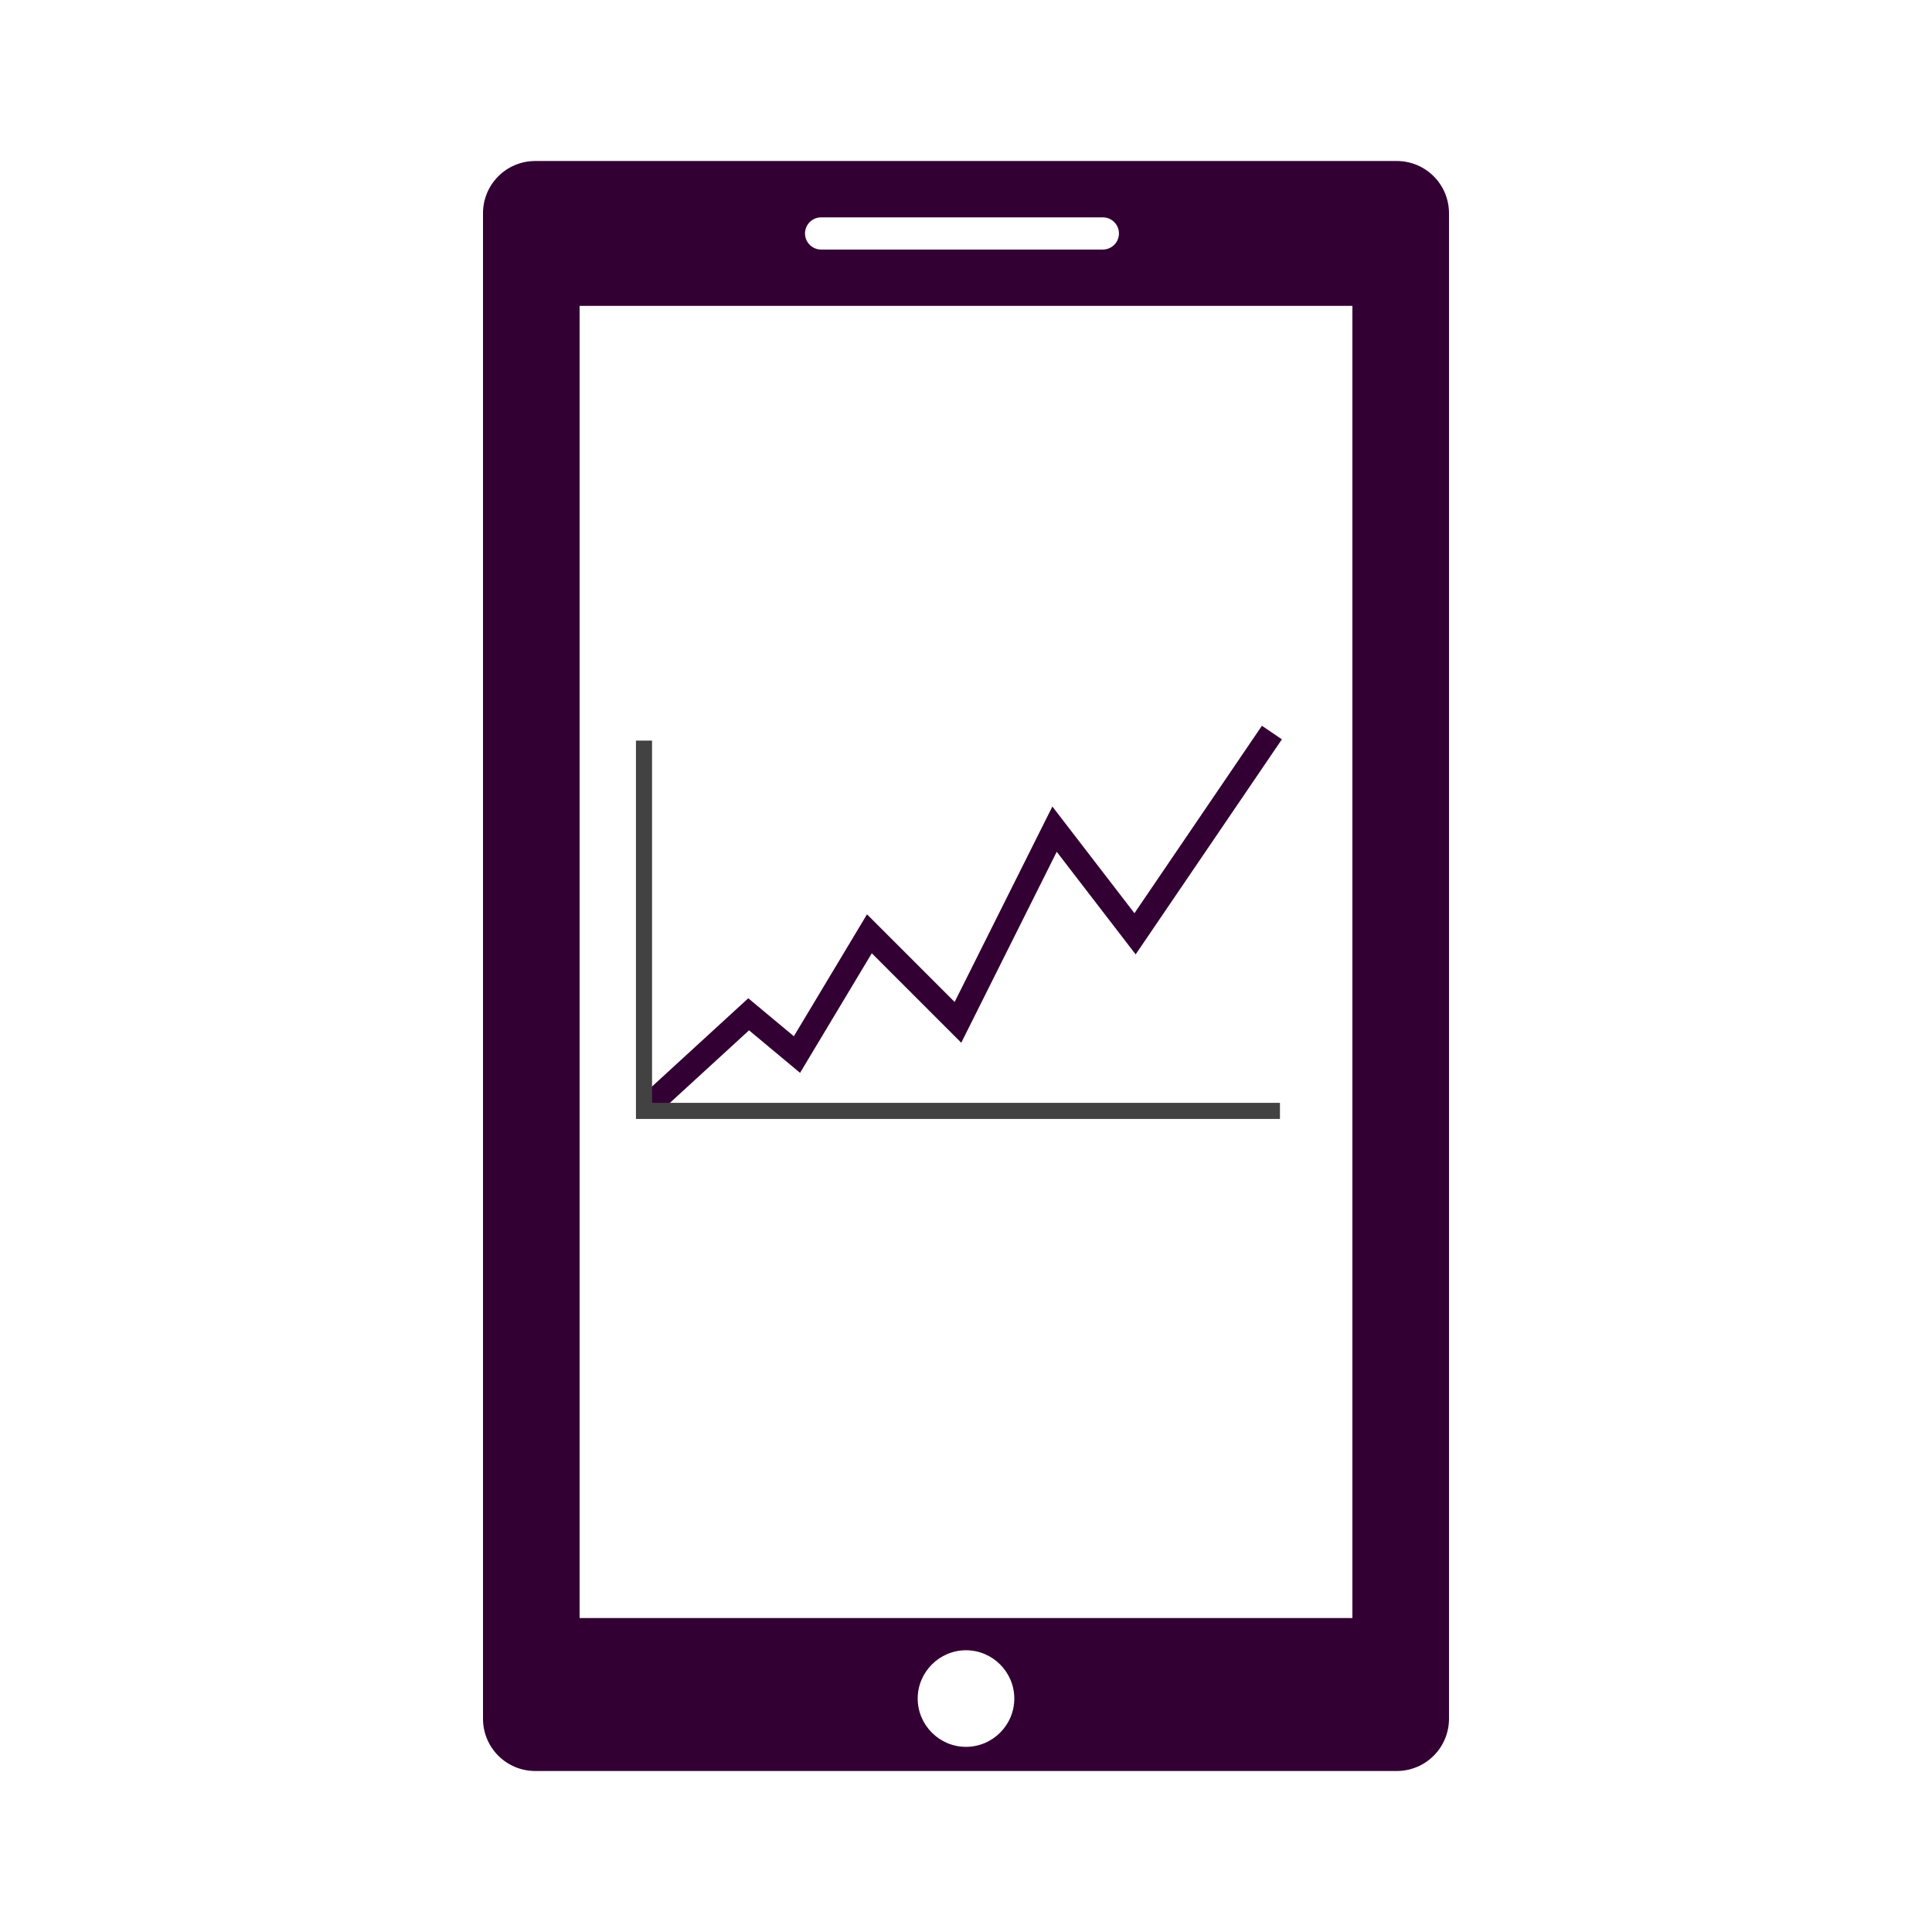
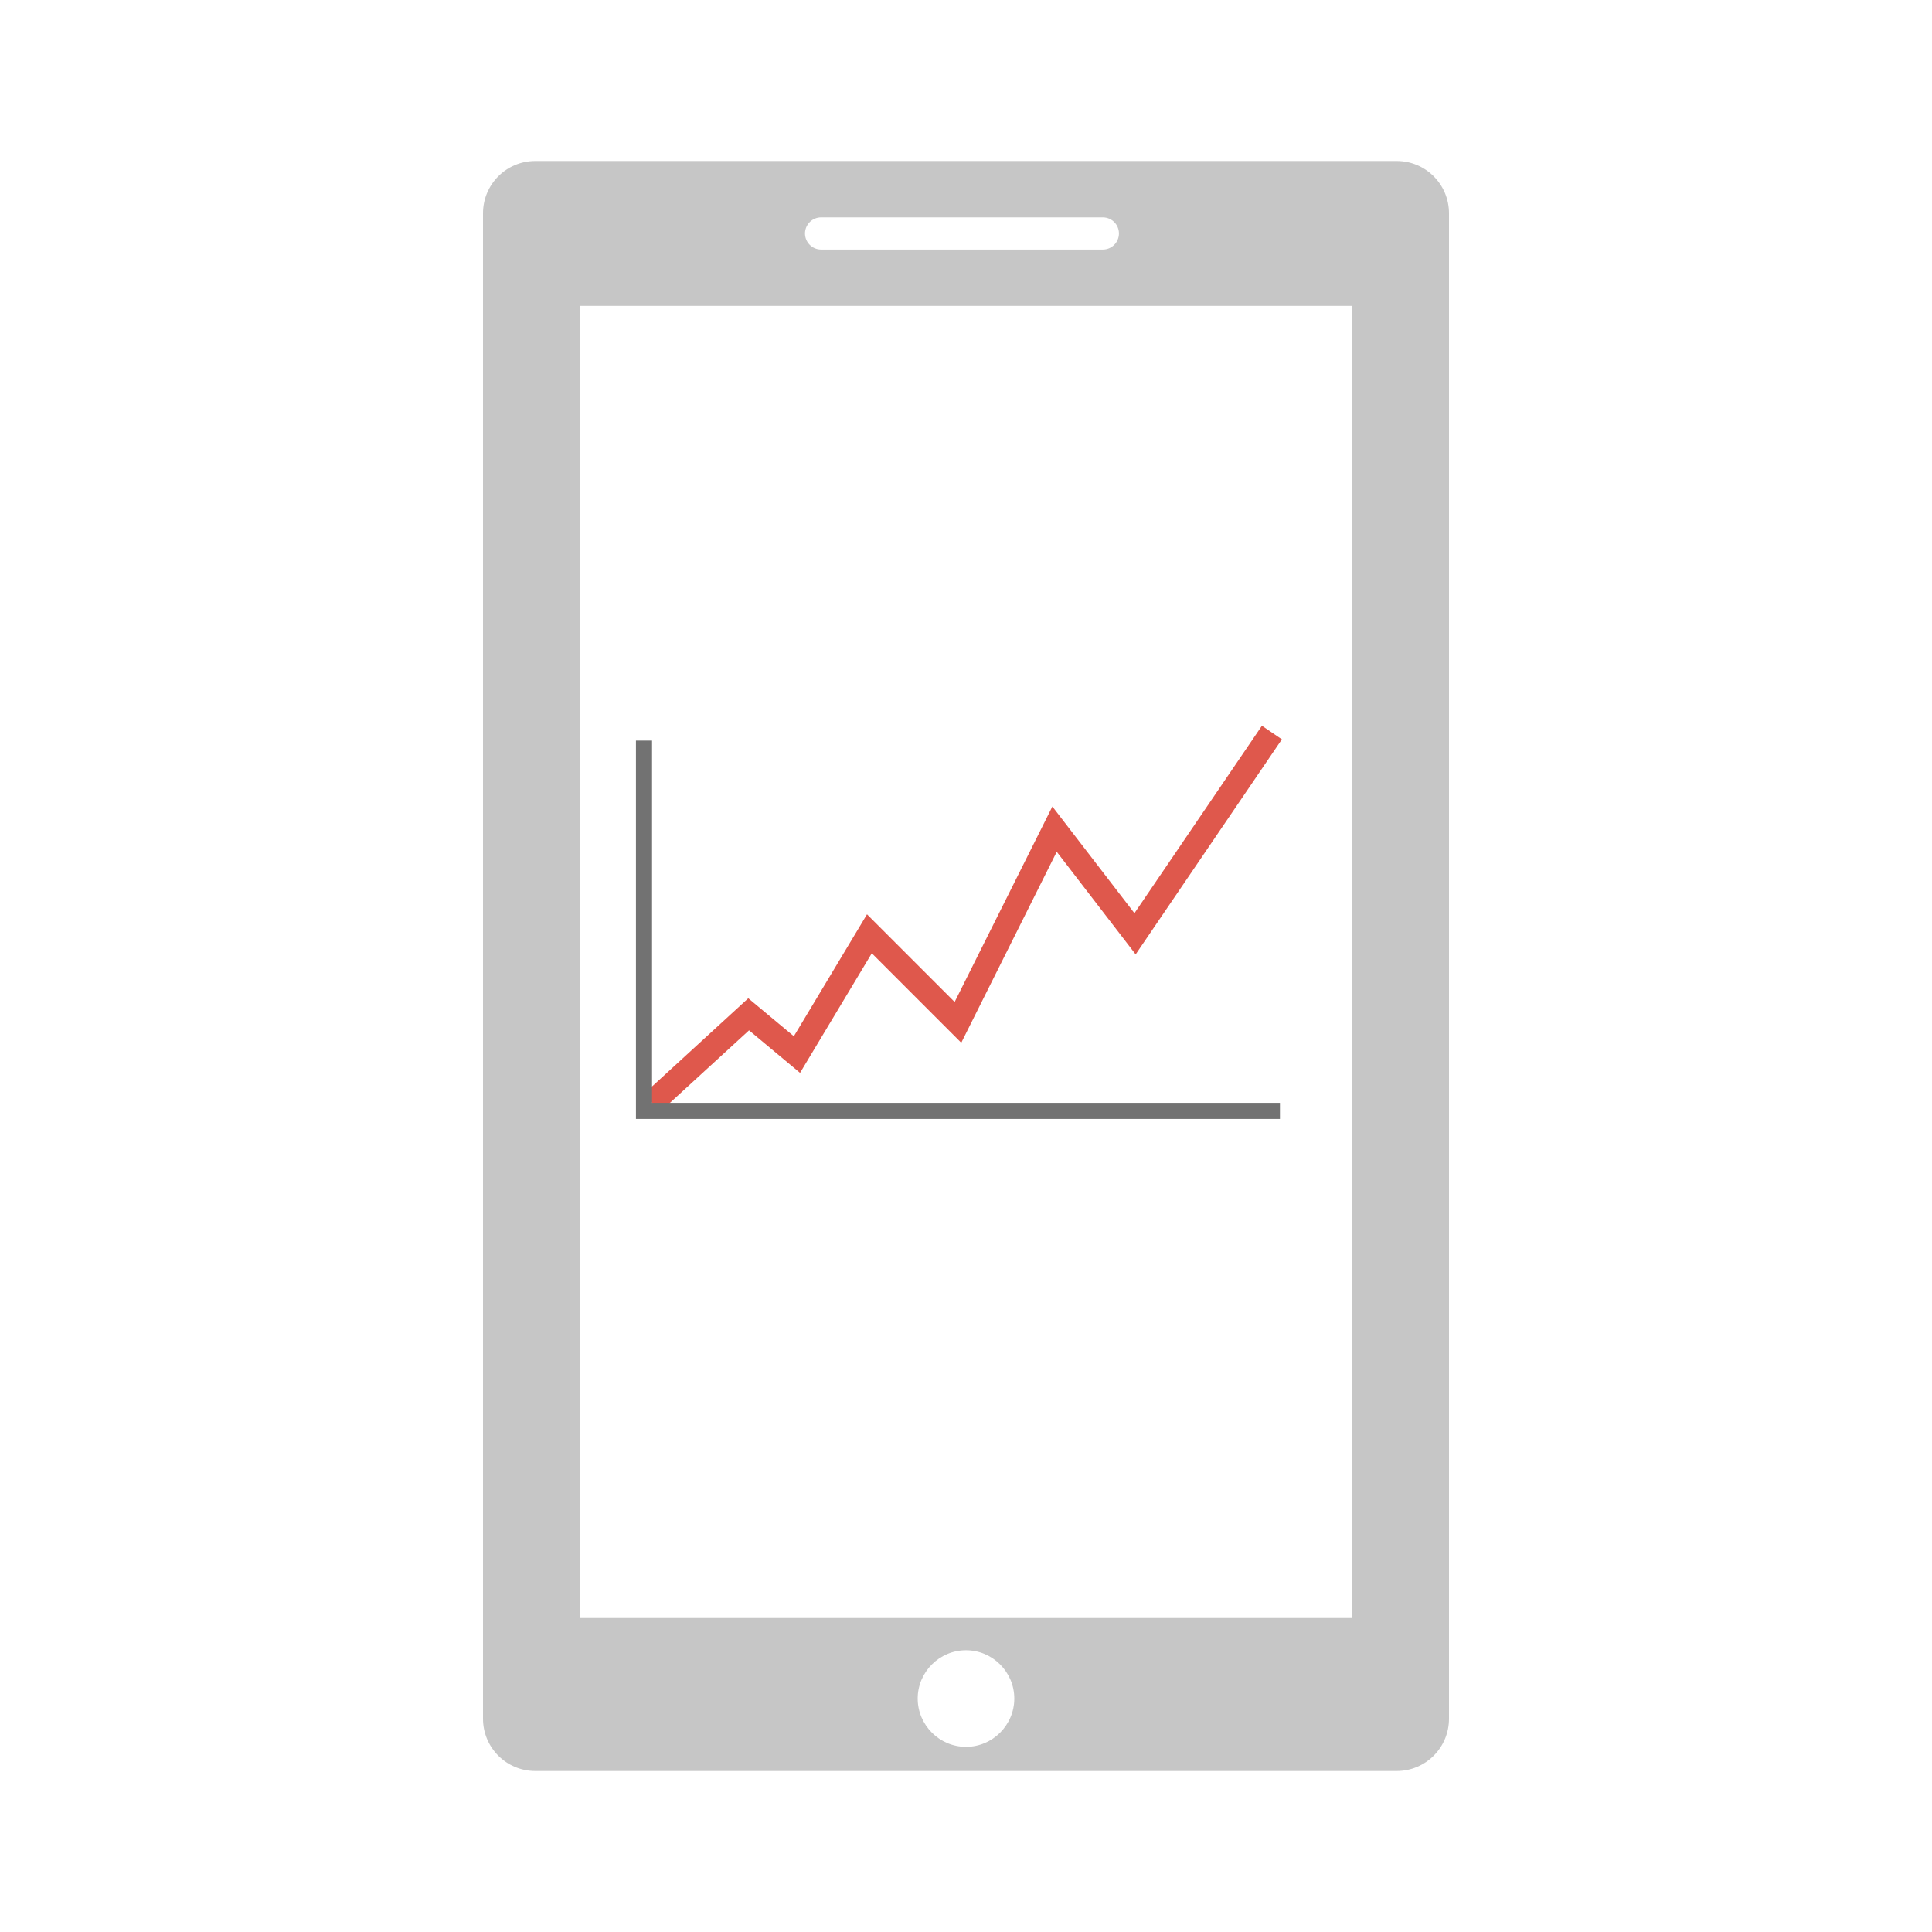
<svg xmlns="http://www.w3.org/2000/svg" version="1.1" id="Слой_1" x="0px" y="0px" viewBox="0 0 240 240" style="enable-background:new 0 0 240 240;" xml:space="preserve">
  <style type="text/css">
- 	.st0{fill:#330033;}
- 	.st1{fill:none;stroke:#330033;stroke-width:3;stroke-miterlimit:10;}
+ 	.st0{fill:#C6C6C6;}
+ 	.st1{fill:none;stroke:#DF584C;stroke-width:3;stroke-miterlimit:10;}
	.st2{fill:none;stroke:#424242;stroke-width:2;stroke-miterlimit:10;}
+ 	.st3{fill:none;stroke:#727272;stroke-width:2;stroke-miterlimit:10;}
</style>
-   <path class="st0" d="M173.5,20h-107c-3.6,0-6.5,2.9-6.5,6.5v187c0,3.6,2.9,6.5,6.5,6.5h107c3.6,0,6.5-2.9,6.5-6.5v-187  C180,22.9,177.1,20,173.5,20z M102,27h35c1.1,0,2,0.9,2,2c0,1.1-0.9,2-2,2h-35c-1.1,0-2-0.9-2-2C100,27.9,100.9,27,102,27z M120,217  c-3.3,0-6-2.7-6-6s2.7-6,6-6s6,2.7,6,6S123.3,217,120,217z M168,201H72V38h96V201z" />
+   <path class="st0" d="M173.5,20h-107c-3.6,0-6.5,2.9-6.5,6.5v187c0,3.6,2.9,6.5,6.5,6.5h107c3.6,0,6.5-2.9,6.5-6.5v-187  C180,22.9,177.1,20,173.5,20z M102,27h35c1.1,0,2,0.9,2,2s-0.9,2-2,2h-35c-1.1,0-2-0.9-2-2S100.9,27,102,27z M120,217  c-3.3,0-6-2.7-6-6s2.7-6,6-6s6,2.7,6,6S123.3,217,120,217z M168,201H72V38h96V201z" />
  <polyline class="st1" points="81,137 93,126 99,131 108,116 119,127 131,103 141,116 158,91 " />
  <path class="st2" d="M80.5,137" />
  <path class="st2" d="M80.5,91.5" />
  <path class="st2" d="M80,137.5" />
  <path class="st2" d="M159,137.5" />
-   <polyline class="st2" points="159,138 80,138 80,92 " />
+   <polyline class="st3" points="159,138 80,138 80,92 " />
  <path class="st2" d="M159,92" />
</svg>
